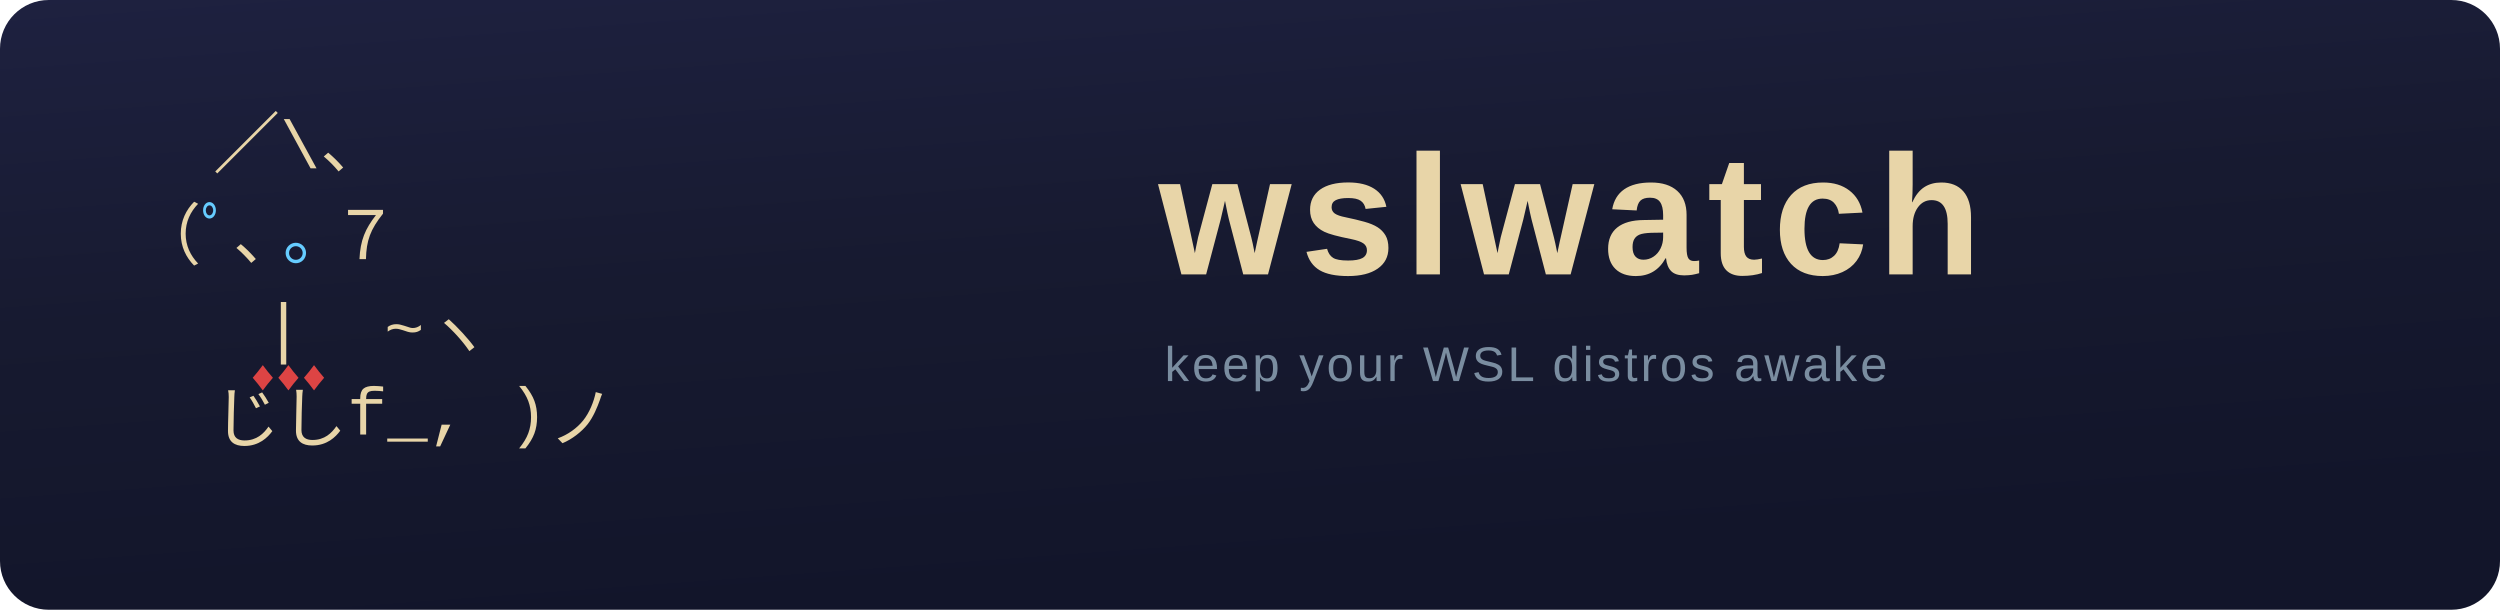
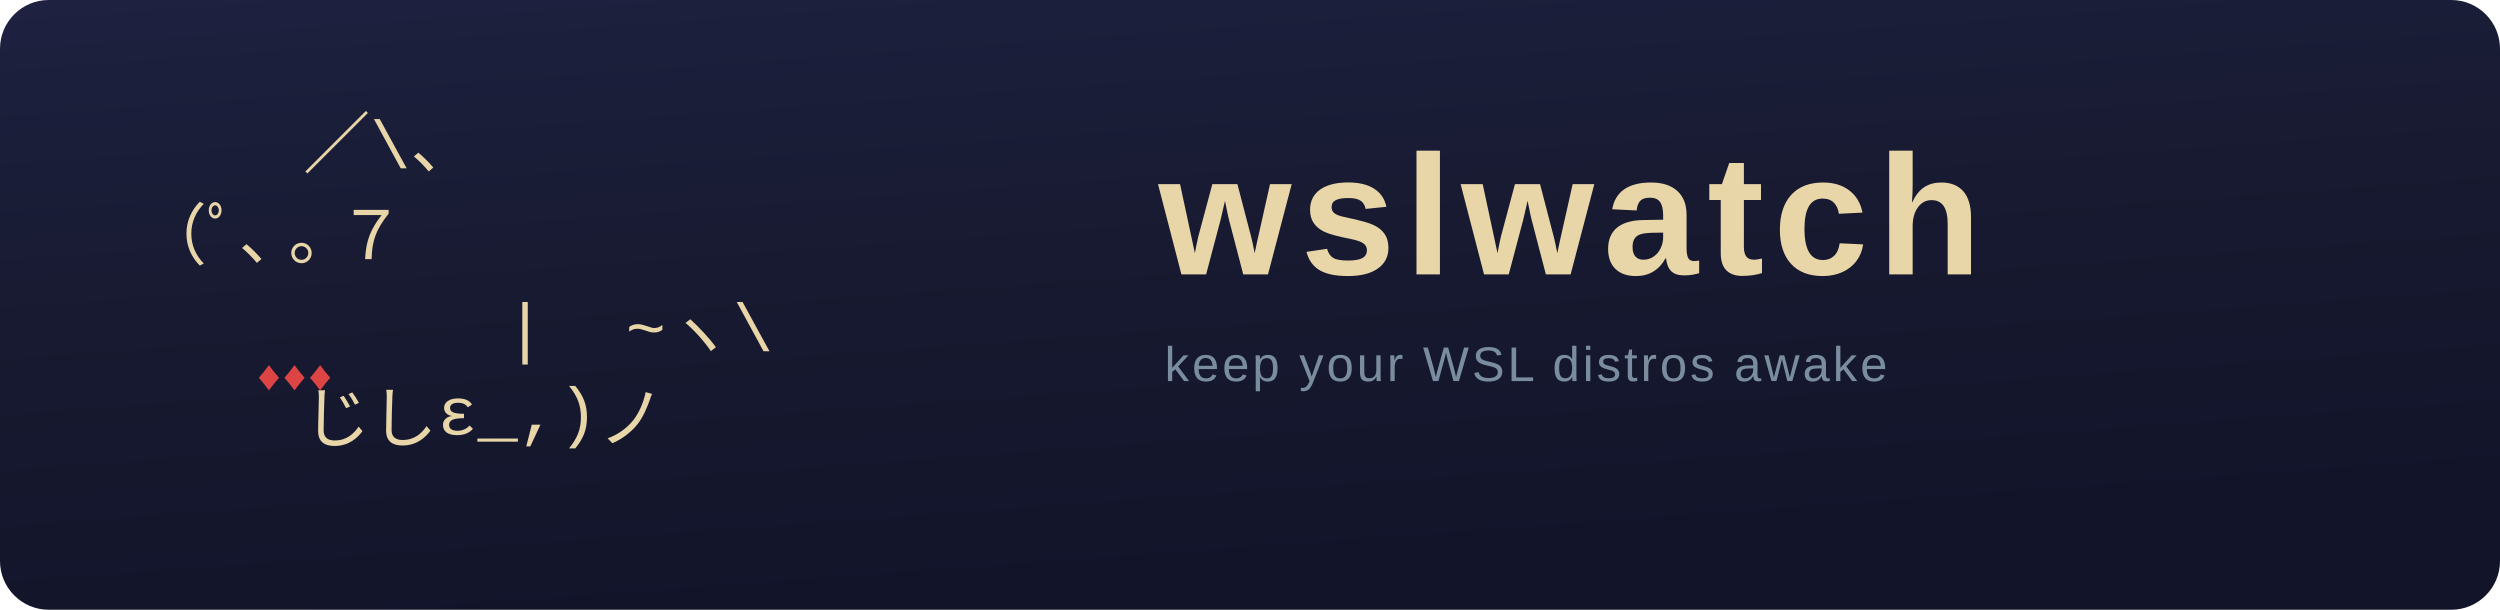
<svg xmlns="http://www.w3.org/2000/svg" viewBox="0 0 820 200" width="820" height="200">
  <defs>
    <linearGradient id="bg" x1="0" y1="0" x2="0.3" y2="1">
      <stop offset="0%" stop-color="#1e2140" />
      <stop offset="50%" stop-color="#171a30" />
      <stop offset="100%" stop-color="#12152a" />
    </linearGradient>
  </defs>
  <rect width="820" height="200" rx="16" fill="url(#bg)" />
  <g font-family="'Cascadia Code','Consolas','Courier New',monospace" font-size="22" xml:space="preserve">
-     <text x="60" y="55" fill="#e8d5a8">  ／\、</text>
-     <text x="44" y="85" fill="#e8d5a8">（<tspan fill="#66ccff">ﾟ</tspan>､ <tspan fill="#66ccff">｡</tspan> ７</text>
-     <text x="60" y="115" fill="#e8d5a8">  |  ~ヽ</text>
-     <text x="60" y="145" fill="#e8d5a8">  じしf_, )ノ</text>
-     <text x="82" y="128" fill="#dd4444" font-size="14">♦♦♦</text>
+     <text x="60" y="55" fill="#e8d5a8">        ／\、</text>
+     <text x="36" y="85" fill="#e8d5a8">  （ﾟ､ ｡ ７</text>
+     <text x="60" y="115" fill="#e8d5a8">        |  ~ヽ\</text>
+     <text x="60" y="145" fill="#e8d5a8">        じしε_,)ノ</text>
+     <text x="84" y="128" fill="#dd4444" font-size="14">♦♦♦</text>
  </g>
  <text x="380" y="90" font-family="'Segoe UI',Arial,sans-serif" font-size="56" font-weight="bold" fill="#e8d5a8" letter-spacing="3">wslwatch</text>
  <text x="382" y="125" font-family="'Segoe UI',Arial,sans-serif" font-size="16" fill="#7a8da0" letter-spacing="1">keep your WSL distros awake</text>
</svg>
